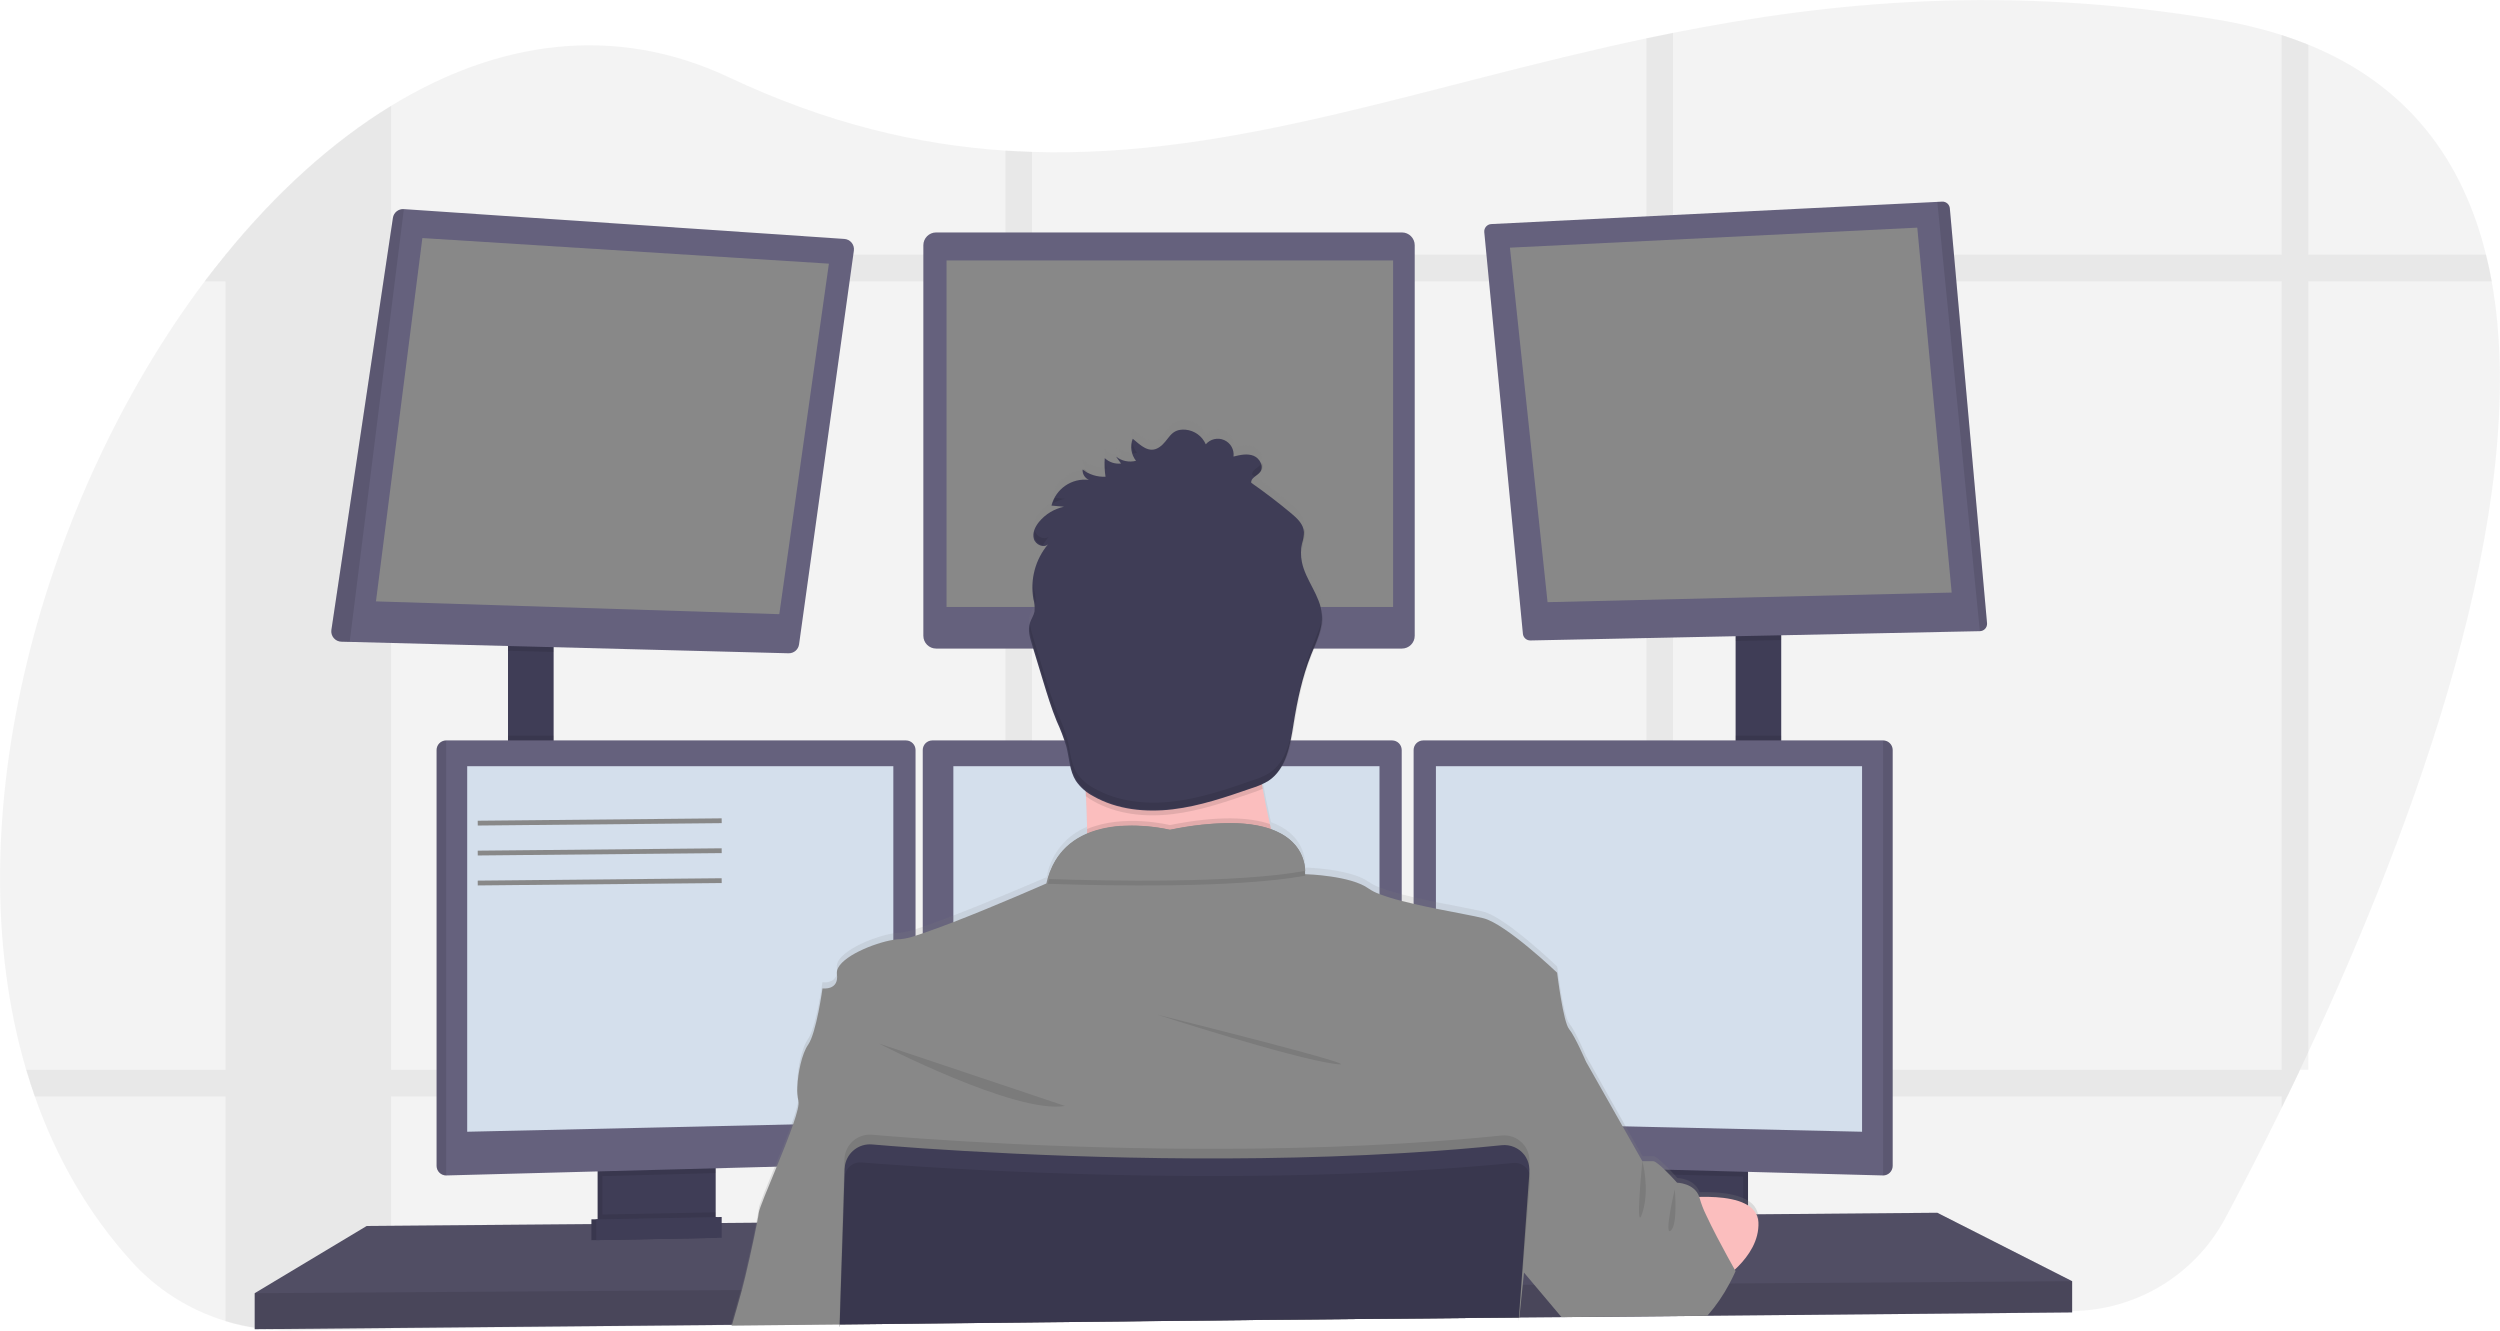
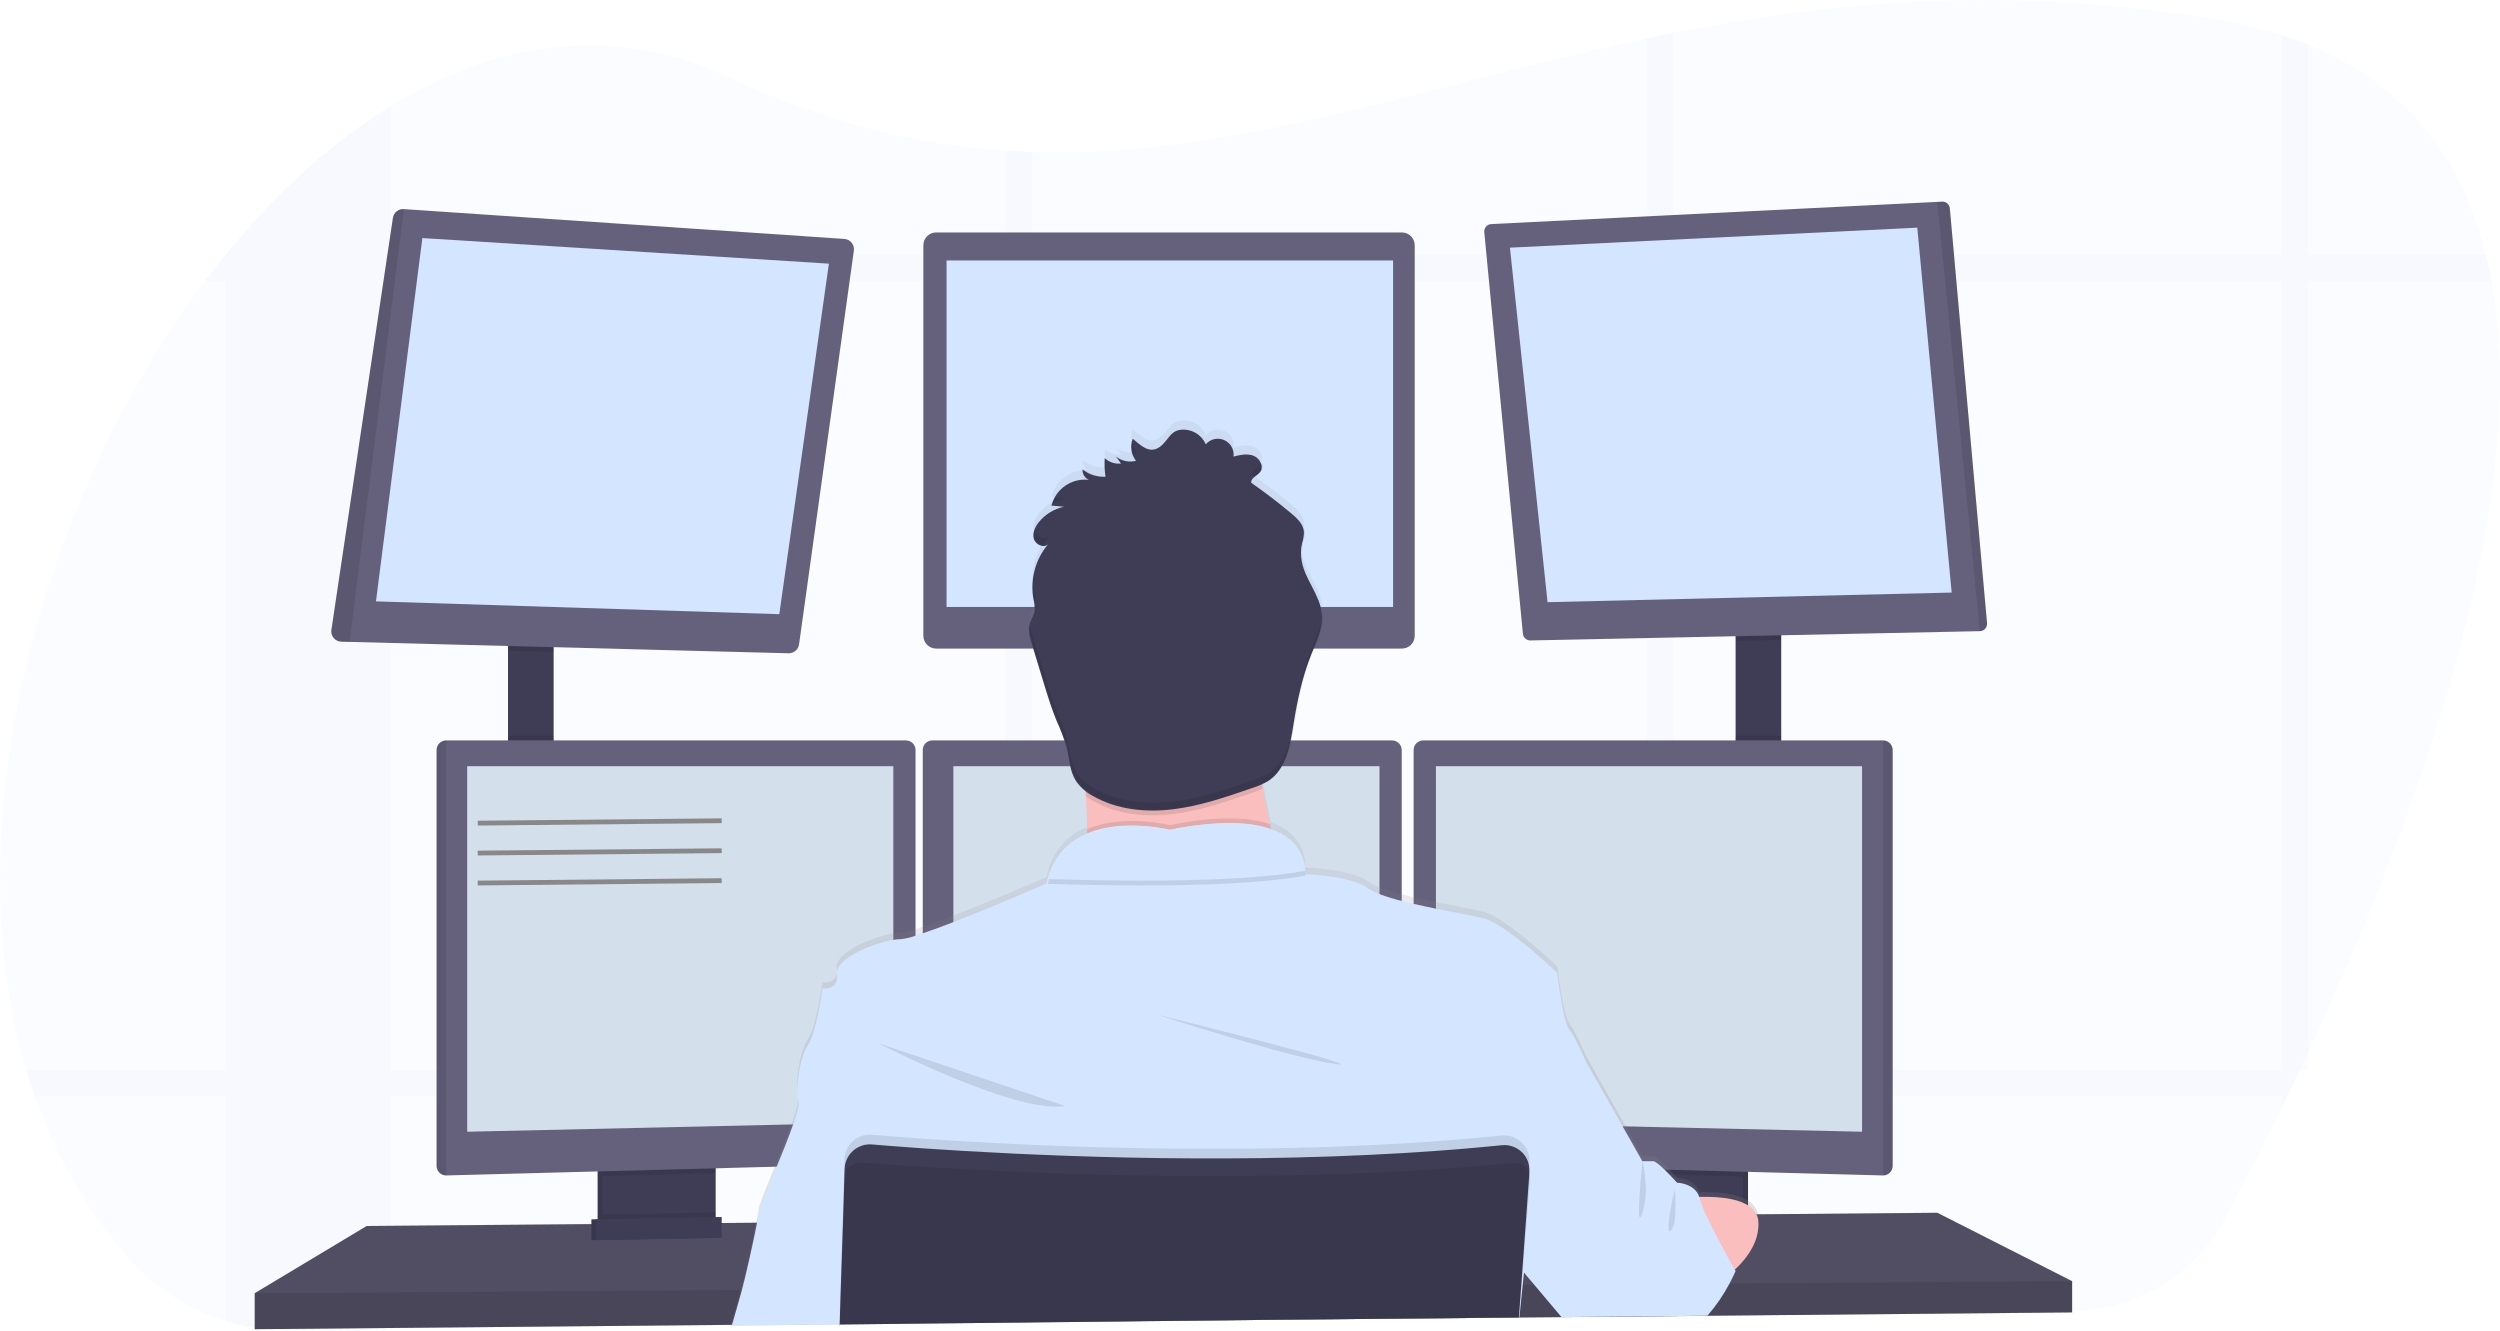
<svg xmlns="http://www.w3.org/2000/svg" id="59725d3d-bdd8-4af0-9b66-49b8d09410bc" data-name="Layer 1" width="1041.32" height="554.17" viewBox="0 0 1041.32 554.17">
  <defs>
    <linearGradient id="dff037aa-d578-4bab-81e7-399360663117" x1="597.75" y1="725.44" x2="597.75" y2="347.69" gradientUnits="userSpaceOnUse">
      <stop offset="0" stop-color="gray" stop-opacity="0.25" />
      <stop offset="0.54" stop-color="gray" stop-opacity="0.12" />
      <stop offset="1" stop-color="gray" stop-opacity="0.1" />
    </linearGradient>
  </defs>
-   <path d="M1040.82,611.12q-1.74,3.75-3.47,7.4-2.7,5.67-5.33,11.12c-.78,1.61-1.56,3.19-2.32,4.77-8.6,17.57-16.63,33.11-23.45,45.89A73.21,73.21,0,0,1,942.44,719l-151.65,1.65h-1.6l-13,.14-11.12.12-34.1.37-1.38,0-17.36.19h-.53l-107,1.16-95.51,1-11.11.12-69,.75H429l-44.75.48h-.48l-141.5,1.53-42.33.46a88.07,88.07,0,0,1-26.67-3.82,86.39,86.39,0,0,1-39.09-24.75C116,678.37,102.75,655,93.85,629.64q-1.93-5.49-3.6-11.12C59.44,514.37,97,380,164.6,290.08q4.25-5.64,8.64-11l.07-.08c20.79-25.52,44.1-46.84,68.93-62,44-26.91,92.75-34.49,140.7-11.9,40.57,19.12,78.45,28.11,115.17,30.55,3.71.24,7.42.42,11.11.53,84.23,2.65,163.17-27.7,255.87-47.29,3.69-.78,7.39-1.55,11.12-2.28,66.13-13.16,139.49-20.1,226.73-5.51a189.09,189.09,0,0,1,26.76,6.4q5.77,1.86,11.12,4c41.64,16.94,64.35,48.24,74,87.46q1.37,5.46,2.37,11.11C1134.3,384.41,1084.19,518.23,1040.82,611.12Z" transform="translate(-79.34 -172.91)" fill="#888888" opacity="0.1" />
+   <path d="M1040.82,611.12q-1.74,3.75-3.47,7.4-2.7,5.67-5.33,11.12c-.78,1.61-1.56,3.19-2.32,4.77-8.6,17.57-16.63,33.11-23.45,45.89A73.21,73.21,0,0,1,942.44,719l-151.65,1.65h-1.6l-13,.14-11.12.12-34.1.37-1.38,0-17.36.19h-.53l-107,1.16-95.51,1-11.11.12-69,.75H429l-44.75.48h-.48l-141.5,1.53-42.33.46a88.07,88.07,0,0,1-26.67-3.82,86.39,86.39,0,0,1-39.09-24.75C116,678.37,102.75,655,93.85,629.64q-1.93-5.49-3.6-11.12C59.44,514.37,97,380,164.6,290.08q4.25-5.64,8.64-11l.07-.08c20.79-25.52,44.1-46.84,68.93-62,44-26.91,92.75-34.49,140.7-11.9,40.57,19.12,78.45,28.11,115.17,30.55,3.71.24,7.42.42,11.11.53,84.23,2.65,163.17-27.7,255.87-47.29,3.69-.78,7.39-1.55,11.12-2.28,66.13-13.16,139.49-20.1,226.73-5.51a189.09,189.09,0,0,1,26.76,6.4q5.77,1.86,11.12,4c41.64,16.94,64.35,48.24,74,87.46q1.37,5.46,2.37,11.11C1134.3,384.41,1084.19,518.23,1040.82,611.12Z" transform="translate(-79.34 -172.91)" fill="#D3E5FF" opacity="0.1" />
  <g opacity="0.1">
-     <path d="M242.24,217V726.62l-42.33.46a88.07,88.07,0,0,1-26.67-3.82V279h.07C194.1,253.45,217.41,232.13,242.24,217Z" transform="translate(-79.34 -172.91)" fill="#888888" />
-     <path d="M1117.24,290.08H164.6q4.25-5.64,8.64-11V279h941.63Q1116.24,284.43,1117.24,290.08Z" transform="translate(-79.34 -172.91)" fill="#888888" />
-     <path d="M1040.82,191.51v427h-3.47q-2.7,5.67-5.33,11.12c-.78,1.61-1.56,3.19-2.32,4.77V187.47Q1035.47,189.33,1040.82,191.51Z" transform="translate(-79.34 -172.91)" fill="#888888" />
-     <path d="M776.21,186.58V720.83l-11.12.12V188.86C768.78,188.08,772.48,187.31,776.21,186.58Z" transform="translate(-79.34 -172.91)" fill="#888888" />
-     <path d="M509.22,236.15V723.73l-11.11.12V235.62C501.82,235.86,505.53,236,509.22,236.15Z" transform="translate(-79.34 -172.91)" fill="#888888" />
-     <path d="M1037.35,618.52q-2.7,5.67-5.33,11.12H93.85q-1.93-5.49-3.6-11.12Z" transform="translate(-79.34 -172.91)" fill="#888888" />
+     <path d="M242.24,217V726.62l-42.33.46a88.07,88.07,0,0,1-26.67-3.82V279h.07C194.1,253.45,217.41,232.13,242.24,217Z" transform="translate(-79.34 -172.91)" fill="#D3E5FF" />
+     <path d="M1117.24,290.08H164.6q4.25-5.64,8.64-11V279h941.63Q1116.24,284.43,1117.24,290.08Z" transform="translate(-79.34 -172.91)" fill="#D3E5FF" />
+     <path d="M1040.82,191.51v427h-3.47q-2.7,5.67-5.33,11.12c-.78,1.61-1.56,3.19-2.32,4.77V187.47Q1035.47,189.33,1040.82,191.51Z" transform="translate(-79.34 -172.91)" fill="#D3E5FF" />
+     <path d="M776.21,186.58V720.83l-11.12.12V188.86C768.78,188.08,772.48,187.31,776.21,186.58Z" transform="translate(-79.34 -172.91)" fill="#D3E5FF" />
+     <path d="M509.22,236.15V723.73l-11.11.12V235.62C501.82,235.86,505.53,236,509.22,236.15Z" transform="translate(-79.34 -172.91)" fill="#D3E5FF" />
+     <path d="M1037.35,618.52q-2.7,5.67-5.33,11.12H93.85q-1.93-5.49-3.6-11.12Z" transform="translate(-79.34 -172.91)" fill="#D3E5FF" />
  </g>
  <rect x="211.6" y="265.83" width="19" height="57.66" fill="#3f3d56" />
  <rect x="722.93" y="262.83" width="19" height="61" fill="#3f3d56" />
  <polygon points="863.1 533.65 863.1 546.65 711.18 548.05 709.56 548.08 651.82 548.61 650.44 548.63 632.89 548.78 632.37 548.78 525.39 549.77 349.78 551.4 349.63 551.4 304.98 551.82 304.5 551.83 106.1 553.65 106.1 538.65 152.75 510.65 246.35 509.87 248.35 509.86 249.01 509.85 251.01 509.82 295.95 509.45 297.96 509.44 298.6 509.43 300.6 509.42 315.01 509.3 315.39 509.29 350.94 508.99 351.23 508.99 628.63 506.65 635.42 506.6 636.1 506.6 641.28 506.55 678.93 506.24 680.93 506.21 682.78 506.19 683.74 506.19 695.45 506.1 697.77 506.07 700.88 506.05 710.63 505.96 726.1 505.83 728.1 505.81 731.58 505.79 732.23 505.79 806.94 505.15 863.1 533.65" fill="#65617d" />
  <polygon points="863.1 533.65 863.1 546.65 711.18 548.05 709.56 548.08 651.82 548.61 650.44 548.63 632.89 548.78 632.37 548.78 525.39 549.77 349.78 551.4 349.63 551.4 304.98 551.82 304.5 551.83 106.1 553.65 106.1 538.65 152.75 510.65 246.35 509.87 248.35 509.86 249.01 509.85 251.01 509.82 295.95 509.45 297.96 509.44 298.6 509.43 300.6 509.42 315.01 509.3 315.39 509.29 350.94 508.99 351.23 508.99 628.63 506.65 635.42 506.6 636.1 506.6 641.28 506.55 678.93 506.24 680.93 506.21 682.78 506.19 683.74 506.19 695.45 506.1 697.77 506.07 700.88 506.05 710.63 505.96 726.1 505.83 728.1 505.81 731.58 505.79 732.23 505.79 806.94 505.15 863.1 533.65" opacity="0.2" />
  <path d="M375.44,656.57v24.49a6.13,6.13,0,0,1-3.5,5.54,6,6,0,0,1-2.5.6l-34.9.74a6,6,0,0,1-2.7-.57,6.12,6.12,0,0,1-3.57-5.57V656.57Z" transform="translate(-79.34 -172.91)" fill="#3f3d56" />
  <path d="M375.44,656.57v24.49a6.13,6.13,0,0,1-3.5,5.54,6,6,0,0,1-2.5.6l-34.9.74a6,6,0,0,1-2.7-.57,6.12,6.12,0,0,1-3.57-5.57V656.57Z" transform="translate(-79.34 -172.91)" opacity="0.1" />
  <path d="M377.44,656.57v24.49a6.13,6.13,0,0,1-3.5,5.54,6,6,0,0,1-2.5.6l-34.9.74a6,6,0,0,1-2.7-.57,6.12,6.12,0,0,1-3.57-5.57V656.57Z" transform="translate(-79.34 -172.91)" fill="#3f3d56" />
  <rect x="680.93" y="483.66" width="47.17" height="31.5" fill="#3f3d56" />
  <rect x="680.93" y="483.66" width="47.17" height="31.5" opacity="0.1" />
  <rect x="678.93" y="483.66" width="47.17" height="31.5" fill="#3f3d56" />
  <polygon points="230.6 265.82 230.6 271.55 211.6 271.06 211.6 265.82 230.6 265.82" opacity="0.1" />
  <path d="M435,277.31l-22.83,164a4.3,4.3,0,0,1-4.37,3.71L225,440.28l-3.47-.09a4.3,4.3,0,0,1-4.16-4.87L243,263.64a4.3,4.3,0,0,1,4.54-3.63L431,272.43A4.29,4.29,0,0,1,435,277.31Z" transform="translate(-79.34 -172.91)" fill="#65617d" />
-   <polygon points="175.93 99.16 156.6 250.49 324.6 255.82 345.26 109.82 175.93 99.16" fill="#888888" />
+   <polygon points="175.93 99.16 156.6 250.49 324.6 255.82 345.26 109.82 175.93 99.16" fill="#D3E5FF" />
  <rect x="384.6" y="96.82" width="204.67" height="173.33" rx="5.33" ry="5.33" fill="#65617d" />
-   <rect x="394.26" y="108.49" width="186" height="144.33" fill="#888888" />
+   <rect x="394.26" y="108.49" width="186" height="144.33" fill="#D3E5FF" />
  <polygon points="741.93 262.82 741.93 266.61 722.93 267 722.93 262.82 741.93 262.82" opacity="0.1" />
  <path d="M907,432.53a3.08,3.08,0,0,1-3,3.28L716.8,439.68a3.08,3.08,0,0,1-3.13-2.79L697.58,269.61a3.08,3.08,0,0,1,2.92-3.37L886.28,257l2-.1a3.07,3.07,0,0,1,3.22,2.8Z" transform="translate(-79.34 -172.91)" fill="#65617d" />
-   <polygon points="628.93 103.16 798.6 94.82 812.93 246.82 644.6 250.82 628.93 103.16" fill="#888888" />
+   <polygon points="628.93 103.16 798.6 94.82 812.93 246.82 644.6 250.82 628.93 103.16" fill="#D3E5FF" />
  <path d="M907,432.53a3.08,3.08,0,0,1-3,3.28L886.28,257l2-.1a3.07,3.07,0,0,1,3.22,2.8Z" transform="translate(-79.34 -172.91)" opacity="0.1" />
  <path d="M247.57,260,225,440.28l-3.47-.09a4.3,4.3,0,0,1-4.16-4.87L243,263.64A4.3,4.3,0,0,1,247.57,260Z" transform="translate(-79.34 -172.91)" opacity="0.1" />
  <rect x="211.6" y="306.41" width="19" height="17.08" opacity="0.1" />
  <polygon points="298.1 483.65 298.1 488.62 250.93 489.88 250.93 483.65 298.1 483.65" opacity="0.1" />
  <path d="M460.69,485.27v168.2a4,4,0,0,1-3.85,3.95l-191.65,5.1h-.05a4,4,0,0,1-3.95-3.95V485.27a4,4,0,0,1,3.95-3.95h191.6A4,4,0,0,1,460.69,485.27Z" transform="translate(-79.34 -172.91)" fill="#65617d" />
  <path d="M265.19,481.32v181.2h-.05a4,4,0,0,1-3.95-3.95V485.27a4,4,0,0,1,3.95-3.95Z" transform="translate(-79.34 -172.91)" opacity="0.1" />
  <polygon points="194.6 319.15 372.1 319.15 372.1 467.4 194.6 471.4 194.6 319.15" fill="#d4dfec" />
  <rect x="722.93" y="306.41" width="19" height="17.42" opacity="0.1" />
  <polygon points="726.1 483.65 726.1 490.06 678.93 488.8 678.93 483.65 726.1 483.65" opacity="0.1" />
  <path d="M867.69,485.27v173.3a4,4,0,0,1-4,3.95h0L672,657.42a4,4,0,0,1-3.85-3.95V485.27a4,4,0,0,1,3.95-3.95h191.6A4,4,0,0,1,867.69,485.27Z" transform="translate(-79.34 -172.91)" fill="#65617d" />
  <path d="M867.69,485.27v173.3a4,4,0,0,1-4,3.95h0V481.32h0A4,4,0,0,1,867.69,485.27Z" transform="translate(-79.34 -172.91)" opacity="0.1" />
  <polygon points="775.6 319.15 598.1 319.15 598.1 467.4 775.6 471.4 775.6 319.15" fill="#d4dfec" />
  <path d="M663.19,485.27v168.2a4,4,0,0,1-3.85,3.95l-191.65,5.1h0a4,4,0,0,1-4-3.95V485.27a4,4,0,0,1,3.95-3.95h191.6A4,4,0,0,1,663.19,485.27Z" transform="translate(-79.34 -172.91)" fill="#65617d" />
  <polygon points="397.1 319.15 574.6 319.15 574.6 467.4 397.1 471.4 397.1 319.15" fill="#d4dfec" />
  <polygon points="863.1 533.65 863.1 546.65 711.18 548.05 709.56 548.08 651.82 548.61 650.44 548.63 632.89 548.78 632.37 548.78 525.39 549.77 349.78 551.4 349.63 551.4 304.98 551.82 304.5 551.83 106.1 553.65 106.1 538.65 308.61 537.32 309.09 537.32 350.08 537.04 350.27 537.04 633.35 535.17 633.64 535.17 633.81 535.16 634.28 535.16 639.07 535.13 640.53 535.13 715.02 534.63 719.42 534.61 720.4 534.6 863.1 533.65" opacity="0.1" />
  <circle cx="487.26" cy="272.16" r="51.33" fill="#fbbebe" />
  <path d="M383.74,725.09c0-.11.06-.23.1-.35,1-3.59,2.78-9.66,4.11-14.51.17-.6.33-1.19.48-1.75,1.47-5.47,4.33-18.28,5.92-26.27.56-2.81,1-5,1.09-6.1.2-1.69,3.21-8.92,6.62-17.23,2.39-5.84,5-12.22,6.91-17.6a61.38,61.38,0,0,0,2.93-9.85,5.1,5.1,0,0,0,0-2.13,14.69,14.69,0,0,1-.48-3.5v0c-.23-6.2,1.62-16,4.48-20.11,3.5-5,6-23.66,6-23.66s5.18.75,6-3.53a6.15,6.15,0,0,0,.1-1.4,7.41,7.41,0,0,0-.09-1.11c-.89-6.24,14.72-12.88,23.5-14.31a19.67,19.67,0,0,1,3-.28,27.24,27.24,0,0,0,6.25-1.44q1.4-.43,3-1c3.68-1.24,8.08-2.88,12.75-4.68,17.56-6.81,38.82-16,38.82-16,.15-.71.32-1.39.51-2.06a27.71,27.71,0,0,1,16.35-18.93h0c0-.66,0-1.33,0-2,0-3.45-.15-7-.3-10.54,0-.69-.06-1.38-.1-2.07,0-.2,0-.41,0-.61s0-.35,0-.52c0-.7-.07-1.4-.11-2.09l-.18-.14a16.41,16.41,0,0,1-3.9-4.2,15.27,15.27,0,0,1-1.42-3c-1.25-3.39-1.54-7.17-2.38-10.75l-.18-.74a84,84,0,0,0-4-10.58c-2.21-5.42-3.91-11-5.6-16.65q-1.54-5.13-3.11-10.28l-1.58-5.24c-.3-1-.6-2-.83-3v0a13.27,13.27,0,0,1-.26-1.4,0,0,0,0,1,0,0,10,10,0,0,1,.24-4.61,32.09,32.09,0,0,1,1.32-3,7.87,7.87,0,0,0,.5-1.38v0a3,3,0,0,0,.08-.32,5.65,5.65,0,0,0,.11-1.08,18.46,18.46,0,0,0-.52-3.89.07.07,0,0,1,0-.05,2.56,2.56,0,0,0-.05-.27,25.48,25.48,0,0,1-.36-3,28.45,28.45,0,0,1,3.47-15.57l.19-.36a25.22,25.22,0,0,1,1.84-2.78h0c.31-.42.63-.82,1-1.22-1.4,1.34-3.7.75-5-.69a3.61,3.61,0,0,1-.55-.75,3.81,3.81,0,0,1-.23-.45c-.05-.12-.09-.25-.13-.38-.7-2.45.52-5.06,2.12-7.05a18.49,18.49,0,0,1,5.74-4.7h0a3.84,3.84,0,0,1,.4-.21,17.12,17.12,0,0,1,2.64-1.06h0a15.06,15.06,0,0,1,1.63-.44l-3.71-.34-1.5-.14a14.49,14.49,0,0,1,13-10.91h1.08a11.73,11.73,0,0,1,1.57.13,4.44,4.44,0,0,1-2.65-4.33,14.41,14.41,0,0,0,9.19,3.06h.38a30,30,0,0,1-.34-3.27h0a0,0,0,0,1,0,0,0,0,0,0,1,0,0,33.19,33.19,0,0,1,0-4.46,8.44,8.44,0,0,0,6.78,2.26l-2.08-2.9a9.49,9.49,0,0,0,6.56,2.05l.48-.05a7,7,0,0,0,1.19-.23l.09,0c-.19-.24-.36-.49-.53-.75l-.06-.12a9.67,9.67,0,0,1-1-2.09,6.59,6.59,0,0,1-.24-.87h0a8.75,8.75,0,0,1,.45-5.45c3.23,2.7,6.77,6.39,11,3.6s4.37-7.91,11-7.39a10.2,10.2,0,0,1,8.41,6.12,6.75,6.75,0,0,1,7.67-1.75,6.85,6.85,0,0,1,3.88,6.89c2.75-.69,5.71-1.37,8.35-.33s4.34,4.41,2.84,6.66a1.43,1.43,0,0,1-.14.2c-1.23,1.59-3.95,2.46-3.66,4.46l.42.3,1.3.94a.05.05,0,0,1,0,0q7.65,5.52,14.9,11.6c2.48,2.08,5.12,4.58,5.29,7.83a8.64,8.64,0,0,1-.24,2.37h0c-.16.78-.38,1.56-.55,2.34a19.51,19.51,0,0,0-.34,6.05h0c.07.59.16,1.17.27,1.76,1.53,7.73,7.71,14.11,8.32,22l0,.56a17.78,17.78,0,0,1-.07,2.53c-.46,4.8-2.68,9.41-4.48,14-.11.28-.22.56-.32.84-3.47,9-5.47,18.59-7,28.16a100.26,100.26,0,0,1-2,10.09A26.73,26.73,0,0,1,611,492.07a16.22,16.22,0,0,1-3.36,3,18.67,18.67,0,0,1-2.65,1.41s0,0,0,.06c.11.61.2,1.22.31,1.83.06.32.11.64.17,1h0a.14.14,0,0,0,0,.06c.84,4.73,1.8,9.36,2.81,13.76l.51,2.19c12.6,4.55,14.09,13.87,14.18,17.44a9.64,9.64,0,0,1,0,1.43s19,.5,26.5,6a20.34,20.34,0,0,0,4.51,2.3,83,83,0,0,0,9.25,2.89c1.61.42,3.29.83,5,1.23,3,.69,6.18,1.36,9.25,2,8.19,1.65,15.9,3,19.81,4,9.33,2.36,30.67,22.82,30.67,22.82s2.5,20.64,5,23.65,7,13.59,7,13.59l16.54,29.41,7,12.37h4.5c.62,0,1.84.88,3.21,2.1,1.19,1.06,2.51,2.38,3.67,3.58l1.92,2.05,1.2,1.33s7.27.18,9.24,5.93c5.92-.17,13.19.22,18.28,2.5a14.14,14.14,0,0,1,2,1.08,8.68,8.68,0,0,1,4.13,5.66,8.34,8.34,0,0,1,.18,1.44c0,.57,0,1.14,0,1.7-.36,7.57-5.29,13.87-9.82,18.11l.32.57s-.15.36-.44,1c-.08.19-.18.4-.29.64h0c-.59,1.26-1.53,3.15-2.76,5.36a63.31,63.31,0,0,1-9.57,13.17l-.29.3-57.74.53-.17-.2L719.87,708l-5.57-6.64-.17-.21-.16,1.59-.54,5.3-1.3,12.81-.07.64,0,.17-.15,1.48.11-1.48h-.29l-107,1L429.11,724.6l0,.84h-.14l0-.84-44.75.48Z" transform="translate(-79.34 -172.91)" fill="url(#dff037aa-d578-4bab-81e7-399360663117)" />
  <path d="M617.94,550.07s-99.5,12-90,0c3.44-4.34,4.39-17.2,4.2-31.85-.06-4.45-.22-9.06-.45-13.65-1.1-22-3.75-43.5-3.75-43.5s87-41,77-8.5c-4,13.13-2.69,31.57.35,48.88.89,5.05,1.92,10,3,14.7A344.67,344.67,0,0,0,617.94,550.07Z" transform="translate(-79.34 -172.91)" fill="#fbbebe" />
  <path d="M617.94,550.07s-99.5,12-90,0c3.44-4.34,4.39-17.2,4.2-31.85,15.17-6.48,34.47-1.65,34.47-1.65,20.32-4.05,33.35-3.26,41.68-.42A344.67,344.67,0,0,0,617.94,550.07Z" transform="translate(-79.34 -172.91)" opacity="0.1" />
-   <path d="M429.08,725.44l0-.84,175.62-1.91,107-1H712l-.11,1.48.15-1.48h.19l0-.17,1.37-13.45.52-5.09.16-1.59.14-1.33,6.18-20.61,6.18-20.58,5.2-17.33,7.94-26.48s-4.5-10.5-7-13.5-5-23.5-5-23.5-21.34-20.33-30.67-22.67c-3.91-1-11.63-2.33-19.83-4-3.07-.62-6.22-1.28-9.25-2-1.71-.39-3.39-.8-5-1.21a87.91,87.91,0,0,1-9.25-2.86,20.7,20.7,0,0,1-4.5-2.29c-7.35-5.39-25.77-6-26.48-6h0a.42.42,0,0,1,0-.07v-.09a10.26,10.26,0,0,0,0-1.26c0-.4,0-.87-.09-1.4,0-.16,0-.33-.07-.5-.05-.36-.11-.74-.2-1.14a5,5,0,0,0-.12-.53,17.21,17.21,0,0,0-1.25-3.49c-.07-.16-.16-.33-.24-.49a18.25,18.25,0,0,0-1.7-2.63c-.13-.17-.27-.35-.42-.52a19.58,19.58,0,0,0-2.72-2.64c-.27-.21-.55-.43-.84-.63a4.67,4.67,0,0,0-.51-.36l-.89-.58-.83-.48c-.73-.4-1.5-.79-2.34-1.16-.26-.12-.54-.23-.82-.34s-.72-.28-1.09-.42l-.06,0L608,518c-.57-.19-1.15-.36-1.76-.53l-.93-.24-1-.23-1-.21c-1-.2-2.07-.38-3.19-.52l-1.14-.14-1.17-.12-1.21-.1-1.72-.1-2-.07a124.68,124.68,0,0,0-26.24,2.79,72.27,72.27,0,0,0-18.26-1.68l-.87,0-1,.06-.64,0-1.29.12c-.43,0-.87.09-1.3.15s-.88.11-1.31.18l-.66.11c-.65.11-1.31.23-2,.37q-.33.06-.66.15c-.87.19-1.74.42-2.6.68-.43.12-.86.26-1.29.41-.22.06-.43.14-.64.22l-.64.23-.63.25-.75.3c-.38.16-.75.33-1.12.51-.21.09-.42.19-.62.3s-.41.2-.6.31a27.75,27.75,0,0,0-6.21,4.38l-.51.49-.5.51c-.17.17-.33.35-.49.53a23.82,23.82,0,0,0-1.82,2.25c-.16.21-.31.42-.46.64a26.69,26.69,0,0,0-1.72,2.92c-.13.24-.25.49-.37.73a32.7,32.7,0,0,0-2,5.25q-.28,1-.51,2S494,550.24,476.44,557c-4.67,1.8-9.07,3.43-12.75,4.66-1.07.36-2.07.69-3,1a26.7,26.7,0,0,1-6.25,1.44,19.67,19.67,0,0,0-3,.28c-8.07,1.31-21.9,7-23.41,12.71a3.69,3.69,0,0,0-.1,1.4s0,.07,0,.11c1,7-6,6-6,6s-2.5,18.5-6,23.5c-2.53,3.6-4.26,11.63-4.48,17.69v0a19.61,19.61,0,0,0,.44,5.63c0,.05,0,.1,0,.14.4,1.34-.56,5-2.19,9.69-1.77,5.15-4.35,11.55-6.83,17.59-3.74,9.12-7.26,17.4-7.48,19.22-.09.81-.35,2.26-.71,4.13-1.46,7.62-4.7,22.13-6.3,28-1.19,4.38-2.92,10.38-4.11,14.5,0,.12-.07.24-.1.35L429,724.6l0,.84h.14Z" transform="translate(-79.34 -172.91)" fill="#888888" />
+   <path d="M429.08,725.44l0-.84,175.62-1.91,107-1H712l-.11,1.48.15-1.48h.19l0-.17,1.37-13.45.52-5.09.16-1.59.14-1.33,6.18-20.61,6.18-20.58,5.2-17.33,7.94-26.48s-4.5-10.5-7-13.5-5-23.5-5-23.5-21.34-20.33-30.67-22.67c-3.91-1-11.63-2.33-19.83-4-3.07-.62-6.22-1.28-9.25-2-1.71-.39-3.39-.8-5-1.21a87.91,87.91,0,0,1-9.25-2.86,20.7,20.7,0,0,1-4.5-2.29c-7.35-5.39-25.77-6-26.48-6h0a.42.42,0,0,1,0-.07v-.09a10.26,10.26,0,0,0,0-1.26c0-.4,0-.87-.09-1.4,0-.16,0-.33-.07-.5-.05-.36-.11-.74-.2-1.14a5,5,0,0,0-.12-.53,17.21,17.21,0,0,0-1.25-3.49c-.07-.16-.16-.33-.24-.49a18.25,18.25,0,0,0-1.7-2.63c-.13-.17-.27-.35-.42-.52a19.58,19.58,0,0,0-2.72-2.64c-.27-.21-.55-.43-.84-.63a4.67,4.67,0,0,0-.51-.36l-.89-.58-.83-.48c-.73-.4-1.5-.79-2.34-1.16-.26-.12-.54-.23-.82-.34s-.72-.28-1.09-.42l-.06,0L608,518c-.57-.19-1.15-.36-1.76-.53l-.93-.24-1-.23-1-.21c-1-.2-2.07-.38-3.19-.52l-1.14-.14-1.17-.12-1.21-.1-1.72-.1-2-.07a124.68,124.68,0,0,0-26.24,2.79,72.27,72.27,0,0,0-18.26-1.68l-.87,0-1,.06-.64,0-1.29.12c-.43,0-.87.09-1.3.15s-.88.11-1.31.18l-.66.11c-.65.11-1.31.23-2,.37q-.33.06-.66.15c-.87.19-1.74.42-2.6.68-.43.12-.86.26-1.29.41-.22.06-.43.14-.64.22l-.64.23-.63.25-.75.3c-.38.16-.75.33-1.12.51-.21.09-.42.19-.62.3s-.41.2-.6.31a27.75,27.75,0,0,0-6.21,4.38l-.51.49-.5.51c-.17.17-.33.35-.49.53a23.82,23.82,0,0,0-1.82,2.25c-.16.21-.31.42-.46.64a26.69,26.69,0,0,0-1.72,2.92c-.13.24-.25.49-.37.73a32.7,32.7,0,0,0-2,5.25q-.28,1-.51,2S494,550.24,476.44,557c-4.67,1.8-9.07,3.43-12.75,4.66-1.07.36-2.07.69-3,1a26.7,26.7,0,0,1-6.25,1.44,19.67,19.67,0,0,0-3,.28c-8.07,1.31-21.9,7-23.41,12.71a3.69,3.69,0,0,0-.1,1.4s0,.07,0,.11c1,7-6,6-6,6s-2.5,18.5-6,23.5c-2.53,3.6-4.26,11.63-4.48,17.69v0a19.61,19.61,0,0,0,.44,5.63c0,.05,0,.1,0,.14.4,1.34-.56,5-2.19,9.69-1.77,5.15-4.35,11.55-6.83,17.59-3.74,9.12-7.26,17.4-7.48,19.22-.09.81-.35,2.26-.71,4.13-1.46,7.62-4.7,22.13-6.3,28-1.19,4.38-2.92,10.38-4.11,14.5,0,.12-.07.24-.1.35L429,724.6l0,.84h.14Z" transform="translate(-79.34 -172.91)" fill="#D3E5FF" />
  <path d="M445.44,607.57s57,29.5,77.5,26Z" transform="translate(-79.34 -172.91)" opacity="0.1" />
  <path d="M561.44,595.57s55.5,18,74,20.5S561.44,595.57,561.44,595.57Z" transform="translate(-79.34 -172.91)" opacity="0.1" />
  <path d="M623,537.65c-29,5.34-83.6,4.19-107.2,3.38,8.65-31,50.83-20.46,50.83-20.46C618.84,510.15,622.84,531.77,623,537.65Z" transform="translate(-79.34 -172.91)" opacity="0.1" />
-   <path d="M623,535.65c-29,5.34-83.6,4.19-107.2,3.38,8.65-31,50.83-20.46,50.83-20.46C618.84,508.15,622.84,529.77,623,535.65Z" transform="translate(-79.34 -172.91)" fill="#888888" />
+   <path d="M623,535.65c-29,5.34-83.6,4.19-107.2,3.38,8.65-31,50.83-20.46,50.83-20.46C618.84,508.15,622.84,529.77,623,535.65Z" transform="translate(-79.34 -172.91)" fill="#D3E5FF" />
  <path d="M776.94,672.32s34.16-5.25,34.83,9.75-17.42,25.48-17.42,25.48Z" transform="translate(-79.34 -172.91)" fill="#fbbebe" />
  <path d="M605.29,501.45a47,47,0,0,1-4.5,1.74c-10.78,3.72-21.65,7.47-33,8.83s-23.26.16-33.16-5.5a28.77,28.77,0,0,1-3-1.95c-1.1-22-3.75-43.5-3.75-43.5s87-41,77-8.5C600.9,465.7,602.25,484.14,605.29,501.45Z" transform="translate(-79.34 -172.91)" opacity="0.1" />
  <path d="M552.52,364.84a9.47,9.47,0,0,1-8.32-1.75l2.08,2.89a8.47,8.47,0,0,1-6.78-2.25,34.08,34.08,0,0,0,.32,7.75,14.52,14.52,0,0,1-9.56-3,4.42,4.42,0,0,0,2.64,4.31,14.34,14.34,0,0,0-15.6,10.71l5.22.48a18.47,18.47,0,0,0-10.44,6.37c-1.6,2-2.82,4.56-2.12,7s4.08,4,5.92,2.26a27.94,27.94,0,0,0-6.1,22.79,14.47,14.47,0,0,1,.46,5.26c-.33,1.65-1.37,3.08-1.89,4.69-1,2.92-.05,6.09.84,9l4.69,15.42c1.7,5.57,3.39,11.15,5.61,16.54a82.08,82.08,0,0,1,4,10.51c1.26,4.84,1.31,10.14,4,14.37a19.93,19.93,0,0,0,7.18,6.33c9.89,5.66,21.84,6.86,33.16,5.5s22.18-5.11,32.95-8.83a31,31,0,0,0,6.84-3c7.45-4.88,9.11-14.86,10.5-23.65,1.55-9.8,3.62-19.58,7.29-28.8,2.18-5.49,5-11.06,4.52-16.94-.61-7.81-6.79-14.14-8.32-21.82a19,19,0,0,1,.07-7.77,17.66,17.66,0,0,0,.79-4.7c-.17-3.22-2.81-5.7-5.29-7.77Q609.11,380,600.52,374c-.29-2,2.43-2.86,3.66-4.44,1.74-2.23-.06-5.77-2.7-6.81s-5.6-.36-8.35.33a6.59,6.59,0,0,0-11.55-5.11,10.2,10.2,0,0,0-8.42-6.08c-6.63-.52-6.76,4.55-11,7.34s-7.74-.89-11-3.57A9.28,9.28,0,0,0,552.52,364.84Z" transform="translate(-79.34 -172.91)" fill="#3f3d56" />
-   <path d="M802.27,702.32s-.89,2.12-2.53,5.19a69,69,0,0,1-9,13.17l-.27.29-1.62,0-57.74.53-1.38,0-.17-.2-11.2-13.29L714.14,703l-.17-.21-.36-.42-.2-.24-.26-.31-8.21-9.74,3-12.5,5.11-21.06.13-.51,1-4,.71-3,2.38-9.78,8.16-33.65,14.5,7.5,15.29,27,8.21,14.5h4.5c.85,0,2.8,1.64,4.76,3.53.7.67,1.4,1.38,2,2,1.78,1.84,3.19,3.42,3.19,3.42s7.29.16,9.25,5.9a7,7,0,0,1,.25.85,40.3,40.3,0,0,0,2.53,6.56c1.29,2.81,2.91,6,4.55,9.19,3.05,5.85,6.15,11.42,7.29,13.44l.14.25Z" transform="translate(-79.34 -172.91)" fill="#888888" />
+   <path d="M802.27,702.32s-.89,2.12-2.53,5.19a69,69,0,0,1-9,13.17l-.27.29-1.62,0-57.74.53-1.38,0-.17-.2-11.2-13.29L714.14,703l-.17-.21-.36-.42-.2-.24-.26-.31-8.21-9.74,3-12.5,5.11-21.06.13-.51,1-4,.71-3,2.38-9.78,8.16-33.65,14.5,7.5,15.29,27,8.21,14.5h4.5c.85,0,2.8,1.64,4.76,3.53.7.67,1.4,1.38,2,2,1.78,1.84,3.19,3.42,3.19,3.42s7.29.16,9.25,5.9a7,7,0,0,1,.25.85,40.3,40.3,0,0,0,2.53,6.56c1.29,2.81,2.91,6,4.55,9.19,3.05,5.85,6.15,11.42,7.29,13.44l.14.25Z" transform="translate(-79.34 -172.91)" fill="#D3E5FF" />
  <path d="M716.37,657.17l-.1,1.43v.1l-.17,2.3-1.33,18.51-1.61,22.3-.46,6.28-1,13.44v.17l-107,1L429.11,724.6l0,.84h-.14l0-.84v-.28l.45-14.36.86-28.06.74-23.79.07-2.37a10.53,10.53,0,0,1,11.42-10.17c4.72.4,10.85.89,18.18,1.41l3,.22c42.33,2.94,120.56,6.74,199.5,2,1.66-.09,3.33-.19,5-.31,12.24-.77,24.47-1.76,36.58-3a10.53,10.53,0,0,1,11.6,11.23Z" transform="translate(-79.34 -172.91)" opacity="0.1" />
  <path d="M429.08,725.44l0-.84,175.62-1.91,107-1H712v-.17l1-13.44.43-6,1.64-22.61,1.29-17.9,0-.44a10.62,10.62,0,0,0-.11-2.47.3.3,0,0,0,0-.1,10.39,10.39,0,0,0-2-4.64,10.54,10.54,0,0,0-9.42-4c-12.11,1.24-24.34,2.23-36.58,3-1.67.12-3.34.22-5,.31-78.94,4.69-157.17.89-199.5-2l-3-.22c-7.33-.52-13.46-1-18.18-1.41a10.54,10.54,0,0,0-11.24,8.53,11,11,0,0,0-.18,1.64l-.68,22.16L429.54,710l-.44,14.36v.28l0,.84Z" transform="translate(-79.34 -172.91)" fill="#3f3d56" />
  <path d="M716.67,664.18l-1.23,15.33-1.83,22.85-.46,5.72-1,12.81-.06.64v.17h0l-.15,1.48.11-1.48h-.29l-107,1L429.11,724.6v-.28l.49-14.36,1-28.06.64-18.65A6.36,6.36,0,0,1,434.3,658a6.25,6.25,0,0,1,3.78-.9c2.1.17,4.68.37,7.69.59,4.89.36,10.92.78,17.94,1.22,13,.82,29.31,1.7,48,2.42,52,2,122.2,2.67,188.88-3.17,3-.26,6.1-.55,9.13-.84a6.26,6.26,0,0,1,3.48.66,5.16,5.16,0,0,1,.86.54,6.14,6.14,0,0,1,2,2.46,3.56,3.56,0,0,1,.25.61A6.28,6.28,0,0,1,716.67,664.18Z" transform="translate(-79.34 -172.91)" opacity="0.1" />
  <path d="M377.44,677.87v3.19a6.13,6.13,0,0,1-3.5,5.54l-40.1.77a6.12,6.12,0,0,1-3.57-5.57v-3Z" transform="translate(-79.34 -172.91)" opacity="0.1" />
  <polygon points="298.6 515.57 246.35 516.57 246.35 507.9 298.6 506.9 298.6 515.57" fill="#3f3d56" />
  <polygon points="298.6 515.57 246.35 516.57 246.35 507.9 298.6 506.9 298.6 515.57" opacity="0.1" />
  <polygon points="300.6 515.57 248.35 516.57 248.35 507.9 300.6 506.9 300.6 515.57" fill="#3f3d56" />
  <g opacity="0.1">
    <path d="M552.93,361.56a9.75,9.75,0,0,1-1.89-4.34,9.49,9.49,0,0,0,.42,4.6A9,9,0,0,0,552.93,361.56Z" transform="translate(-79.34 -172.91)" />
    <path d="M540.23,368.2a35.12,35.12,0,0,1-.37-3.7c0,1.23,0,2.47,0,3.71Z" transform="translate(-79.34 -172.91)" />
    <path d="M621.73,401.57a18.34,18.34,0,0,1,.36-2.65,18,18,0,0,0,.8-4.69,6.16,6.16,0,0,0-.16-1.06c-.17.92-.44,1.84-.64,2.75A19.14,19.14,0,0,0,621.73,401.57Z" transform="translate(-79.34 -172.91)" />
    <path d="M600.93,370.67l1.09.79a19.71,19.71,0,0,0,2.57-2.22,3.67,3.67,0,0,0,.38-3.64,3,3,0,0,1-.38.64C603.36,367.82,600.64,368.69,600.93,370.67Z" transform="translate(-79.34 -172.91)" />
    <path d="M518.76,380.29a12.32,12.32,0,0,0-.87,2.28,18.16,18.16,0,0,1,5-1.89Z" transform="translate(-79.34 -172.91)" />
    <path d="M532.55,369.41a14.83,14.83,0,0,1-1.88-1.23,4.25,4.25,0,0,0,.09,1.18A11.86,11.86,0,0,1,532.55,369.41Z" transform="translate(-79.34 -172.91)" />
    <path d="M630.32,428.33c-.41,4.85-2.67,9.52-4.5,14.12-3.67,9.22-5.74,19-7.29,28.81-1.39,8.79-3,18.77-10.5,23.64a30,30,0,0,1-6.83,3c-10.78,3.73-21.65,7.47-33,8.83s-23.26.17-33.16-5.49a20,20,0,0,1-7.18-6.33c-2.67-4.23-2.72-9.53-4-14.37a82.21,82.21,0,0,0-4-10.52c-2.21-5.38-3.91-11-5.6-16.53q-2.35-7.71-4.69-15.43a28.81,28.81,0,0,1-1.14-4.75c-.39,2.56.37,5.24,1.14,7.75q2.34,7.73,4.69,15.43c1.69,5.57,3.39,11.15,5.6,16.53a82.21,82.21,0,0,1,4,10.52c1.26,4.84,1.31,10.14,4,14.37a20,20,0,0,0,7.18,6.33c9.9,5.66,21.84,6.85,33.16,5.49s22.18-5.1,33-8.83a30,30,0,0,0,6.83-3c7.45-4.87,9.11-14.85,10.5-23.64,1.55-9.81,3.62-19.59,7.29-28.81,2.18-5.48,5-11.05,4.52-16.94C630.34,428.45,630.32,428.39,630.32,428.33Z" transform="translate(-79.34 -172.91)" />
    <path d="M510.63,424.46s0-.07,0-.11a14,14,0,0,0-.46-5.25,26.59,26.59,0,0,1-.39-3.32,27.35,27.35,0,0,0,.39,6.32C510.33,422.88,510.51,423.67,510.63,424.46Z" transform="translate(-79.34 -172.91)" />
    <path d="M513.68,400a27.74,27.74,0,0,1,2.61-3.67c-1.83,1.75-5.21.19-5.92-2.24a5.83,5.83,0,0,0,0,3A4.39,4.39,0,0,0,513.68,400Z" transform="translate(-79.34 -172.91)" />
  </g>
  <path d="M763.44,656.57s3.17,11.5,0,21.5S763.44,656.57,763.44,656.57Z" transform="translate(-79.34 -172.91)" opacity="0.1" />
  <path d="M776.94,668.3s1.33,14.6-1.67,17.19S776.94,668.3,776.94,668.3Z" transform="translate(-79.34 -172.91)" opacity="0.1" />
  <line x1="198.99" y1="342.86" x2="300.6" y2="341.86" fill="none" stroke="#888888" stroke-miterlimit="10" stroke-width="2" />
  <line x1="198.99" y1="355.33" x2="300.6" y2="354.34" fill="none" stroke="#888888" stroke-miterlimit="10" stroke-width="2" />
  <line x1="198.99" y1="367.81" x2="300.6" y2="366.81" fill="none" stroke="#888888" stroke-miterlimit="10" stroke-width="2" />
</svg>
